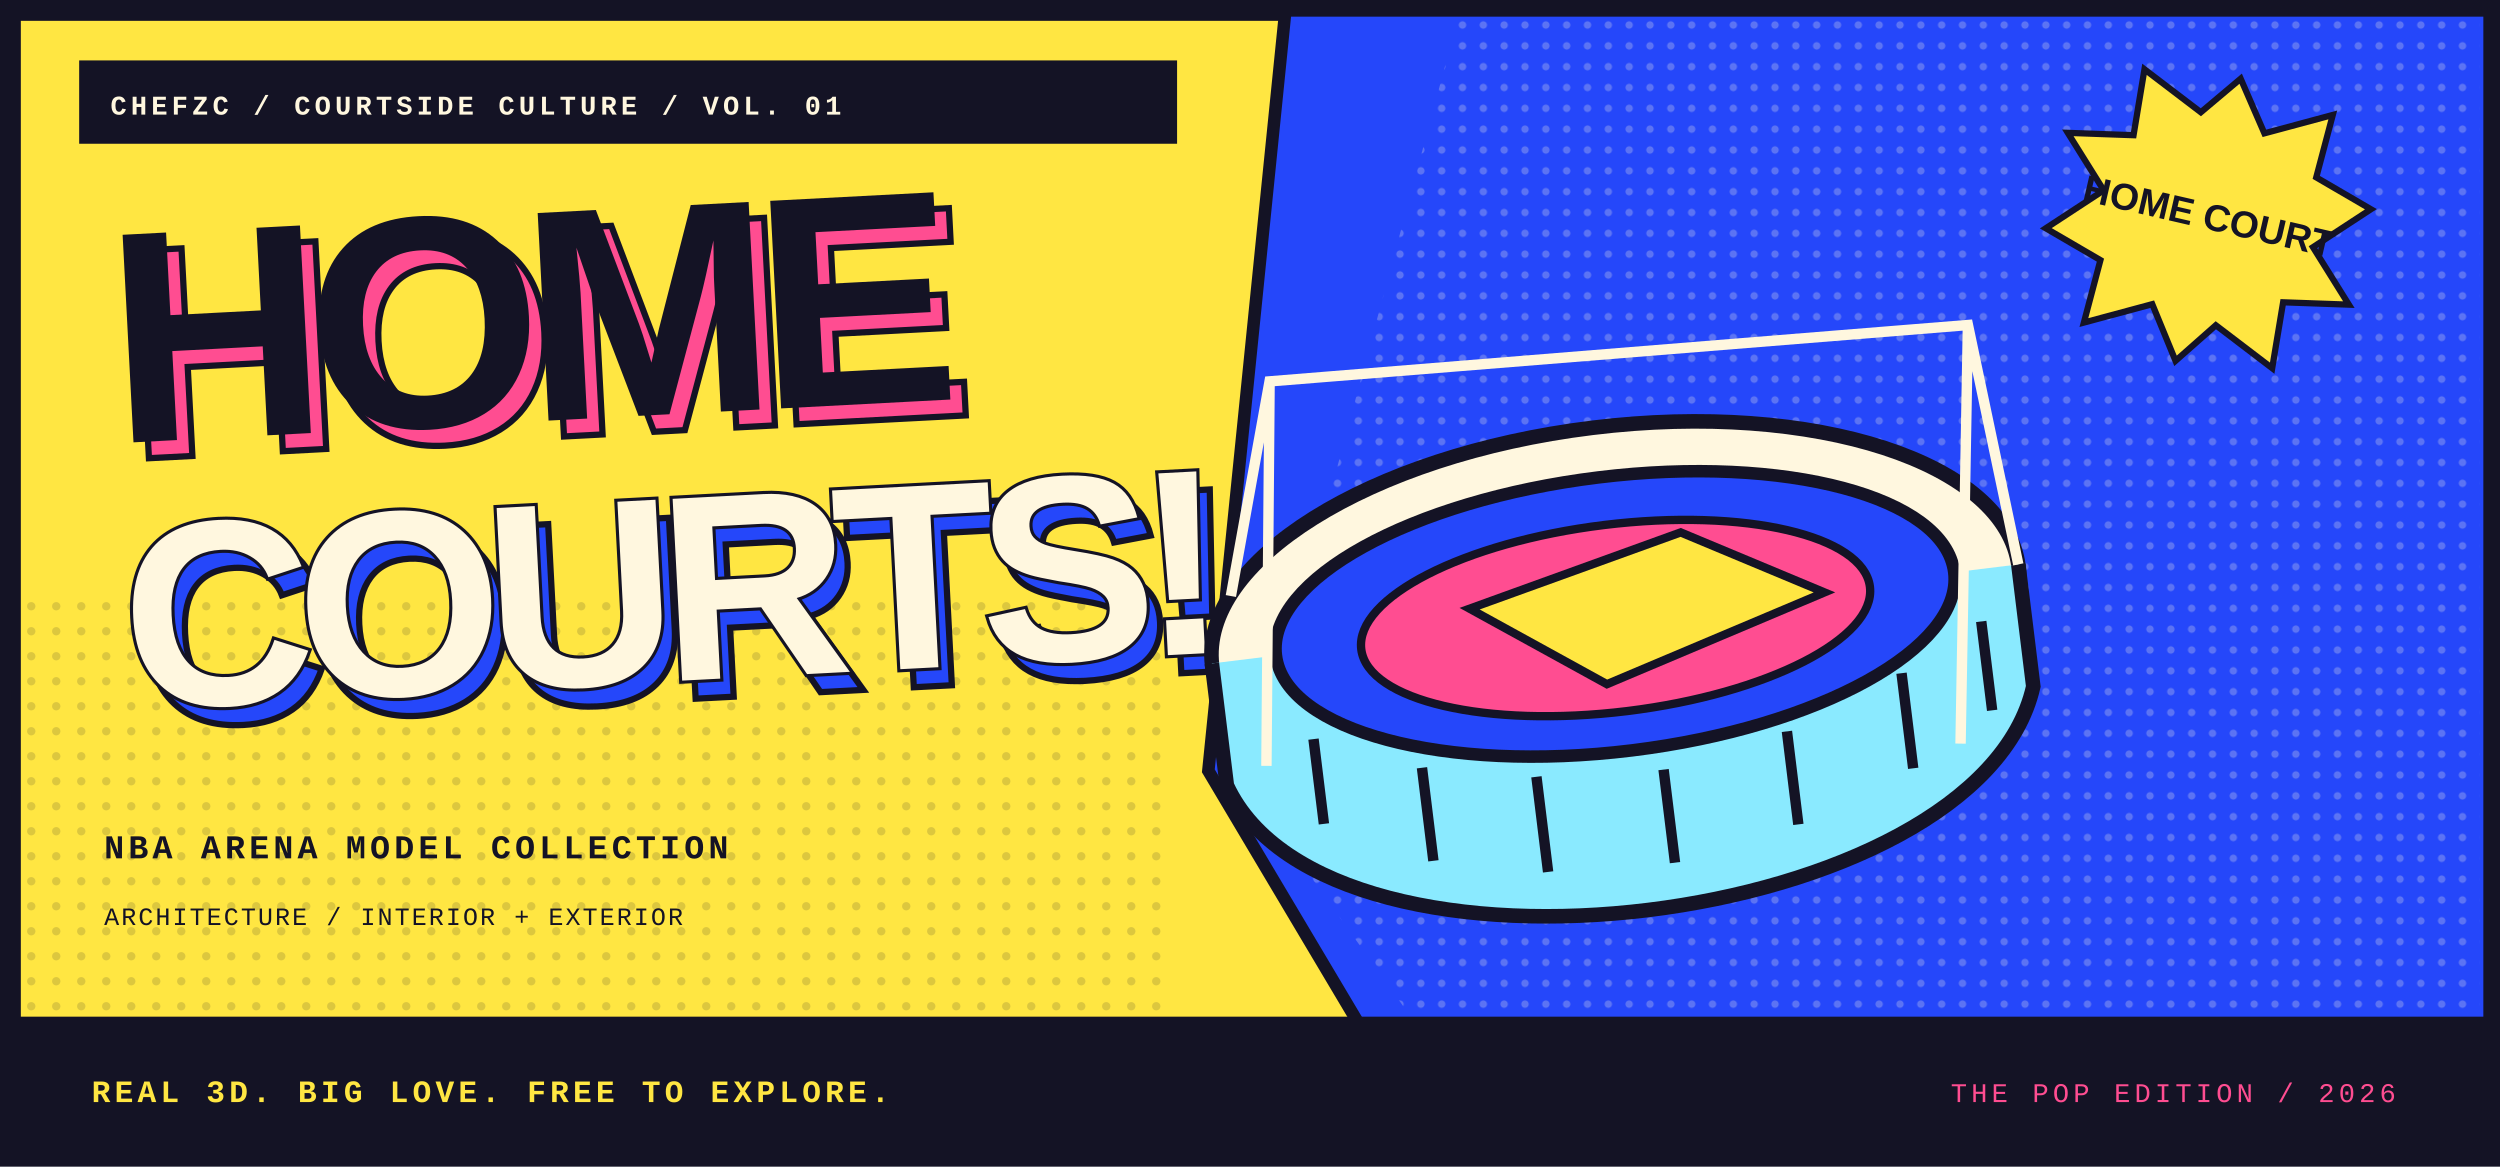
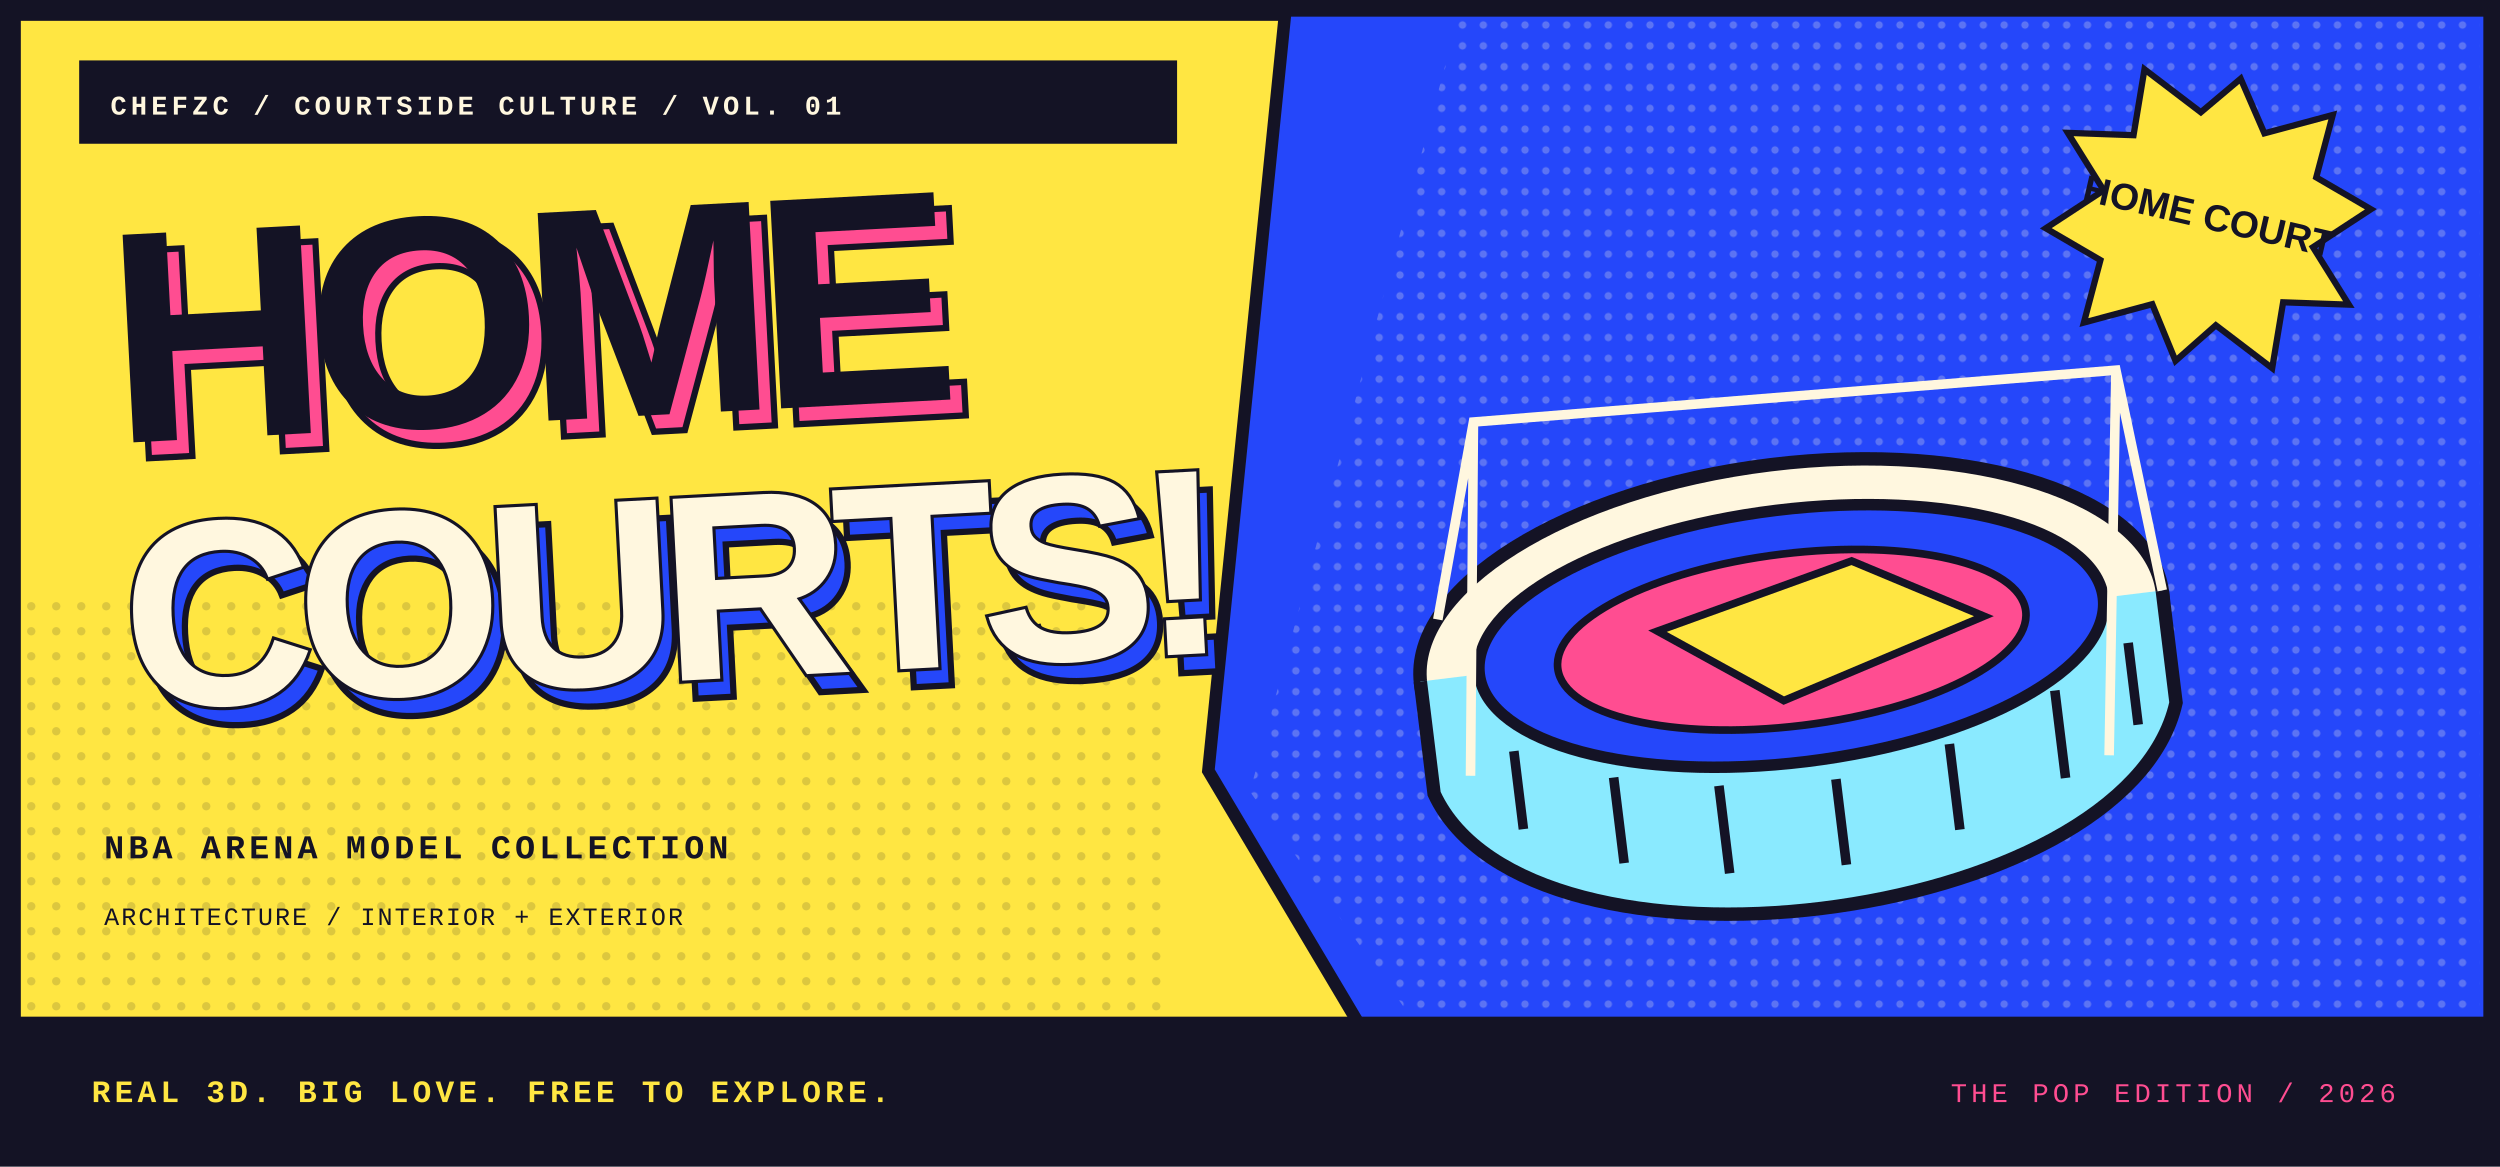
<svg xmlns="http://www.w3.org/2000/svg" width="1200" height="560" viewBox="0 0 1200 560" role="img" aria-labelledby="title">
  <defs>
    <pattern id="dots" width="12" height="12" patternUnits="userSpaceOnUse">
      <circle cx="3" cy="3" r="2" fill="#141325" />
    </pattern>
    <pattern id="blueDots" width="10" height="10" patternUnits="userSpaceOnUse">
      <circle cx="2" cy="2" r="1.8" fill="#fff7df" />
    </pattern>
  </defs>
  <path fill="#ffe642" stroke="#141325" stroke-width="10" d="M5 5h1190v550H5z" />
  <path d="M617 5h578v550H690L580 370z" fill="#2547fa" stroke="#141325" stroke-width="6" />
  <path d="M700 8h490v540H720L600 380z" fill="url(#blueDots)" opacity=".25" />
  <path d="M8 285h555v264H8z" fill="url(#dots)" opacity=".15" />
  <path d="M38 29h527v40H38z" fill="#141325" />
  <text x="53" y="55" fill="#fff7df" font-family="Courier New,monospace" font-size="13" font-weight="700" letter-spacing="2">CHEFZC / COURTSIDE CULTURE / VOL. 01</text>
  <g transform="translate(48 91) rotate(-3)">
    <text x="7" y="130" font-family="Arial Black,Arial,sans-serif" font-size="145" font-weight="900" letter-spacing="-9" fill="#ff4d91" stroke="#141325" stroke-width="3">HOME</text>
    <text x="0" y="122" font-family="Arial Black,Arial,sans-serif" font-size="145" font-weight="900" letter-spacing="-9" fill="#141325">HOME</text>
    <text x="6" y="259" font-family="Arial Black,Arial,sans-serif" font-size="127" font-weight="900" letter-spacing="-8" fill="#2547fa" stroke="#141325" stroke-width="3">COURTS!</text>
    <text x="0" y="250" font-family="Arial Black,Arial,sans-serif" font-size="127" font-weight="900" letter-spacing="-8" fill="#fff7df" stroke="#141325" stroke-width="3" paint-order="stroke">COURTS!</text>
  </g>
  <text x="50" y="412" font-family="Courier New,monospace" font-size="16" letter-spacing="2" font-weight="700" fill="#141325">NBA ARENA MODEL COLLECTION</text>
  <text x="50" y="444" font-family="Courier New,monospace" font-size="12" letter-spacing="1" fill="#141325">ARCHITECTURE / INTERIOR + EXTERIOR</text>
-   <g transform="translate(770 252) rotate(-7)">
+   <g transform="translate(855 266) rotate(-7) scale(.92)">
    <ellipse cx="0" cy="44" rx="195" ry="91" fill="#fff7df" stroke="#141325" stroke-width="7" />
    <path d="M-195 43v59c36 112 350 112 390 0V43" fill="#8aeaff" stroke="#141325" stroke-width="7" />
    <ellipse cy="43" rx="164" ry="66" fill="#2547fa" stroke="#141325" stroke-width="6" />
    <ellipse cy="45" rx="123" ry="45" fill="#ff4d91" stroke="#141325" stroke-width="4" />
    <path d="M-69 32L36 8l65 37-109 31z" fill="#ffe642" stroke="#141325" stroke-width="4" />
    <path d="M-151 85v41M-101 105v45M-47 116v46M14 120v45M75 109v45M133 88v46M174 68v43" stroke="#141325" stroke-width="5" />
    <path d="M-182 12L-151-88l336 14 10 117M-151-88l-24 183M185-74L157 125" fill="none" stroke="#fff7df" stroke-width="5" />
  </g>
  <g transform="translate(1060 105) rotate(13)">
    <path d="M0-69l17 23 30-16-1 31 29 9-23 24 23 23-31 6 2 32-31-14L0 70l-17-24-30 16 1-31-29-9 23-24-23-23 31-6-2-32 31 14z" fill="#ffe642" stroke="#141325" stroke-width="3" />
    <text y="5" text-anchor="middle" font-family="Arial Black,Arial,sans-serif" font-size="18" font-weight="900" fill="#141325">HOME COURT</text>
  </g>
  <path d="M5 488h1190v67H5z" fill="#141325" />
  <text x="44" y="529" fill="#ffe642" font-family="Courier New,monospace" font-size="15" font-weight="700" letter-spacing="2">REAL 3D. BIG LOVE. FREE TO EXPLORE.</text>
  <text x="1150" y="529" text-anchor="end" fill="#ff4d91" font-family="Courier New,monospace" font-size="13" letter-spacing="2">THE POP EDITION / 2026</text>
</svg>
